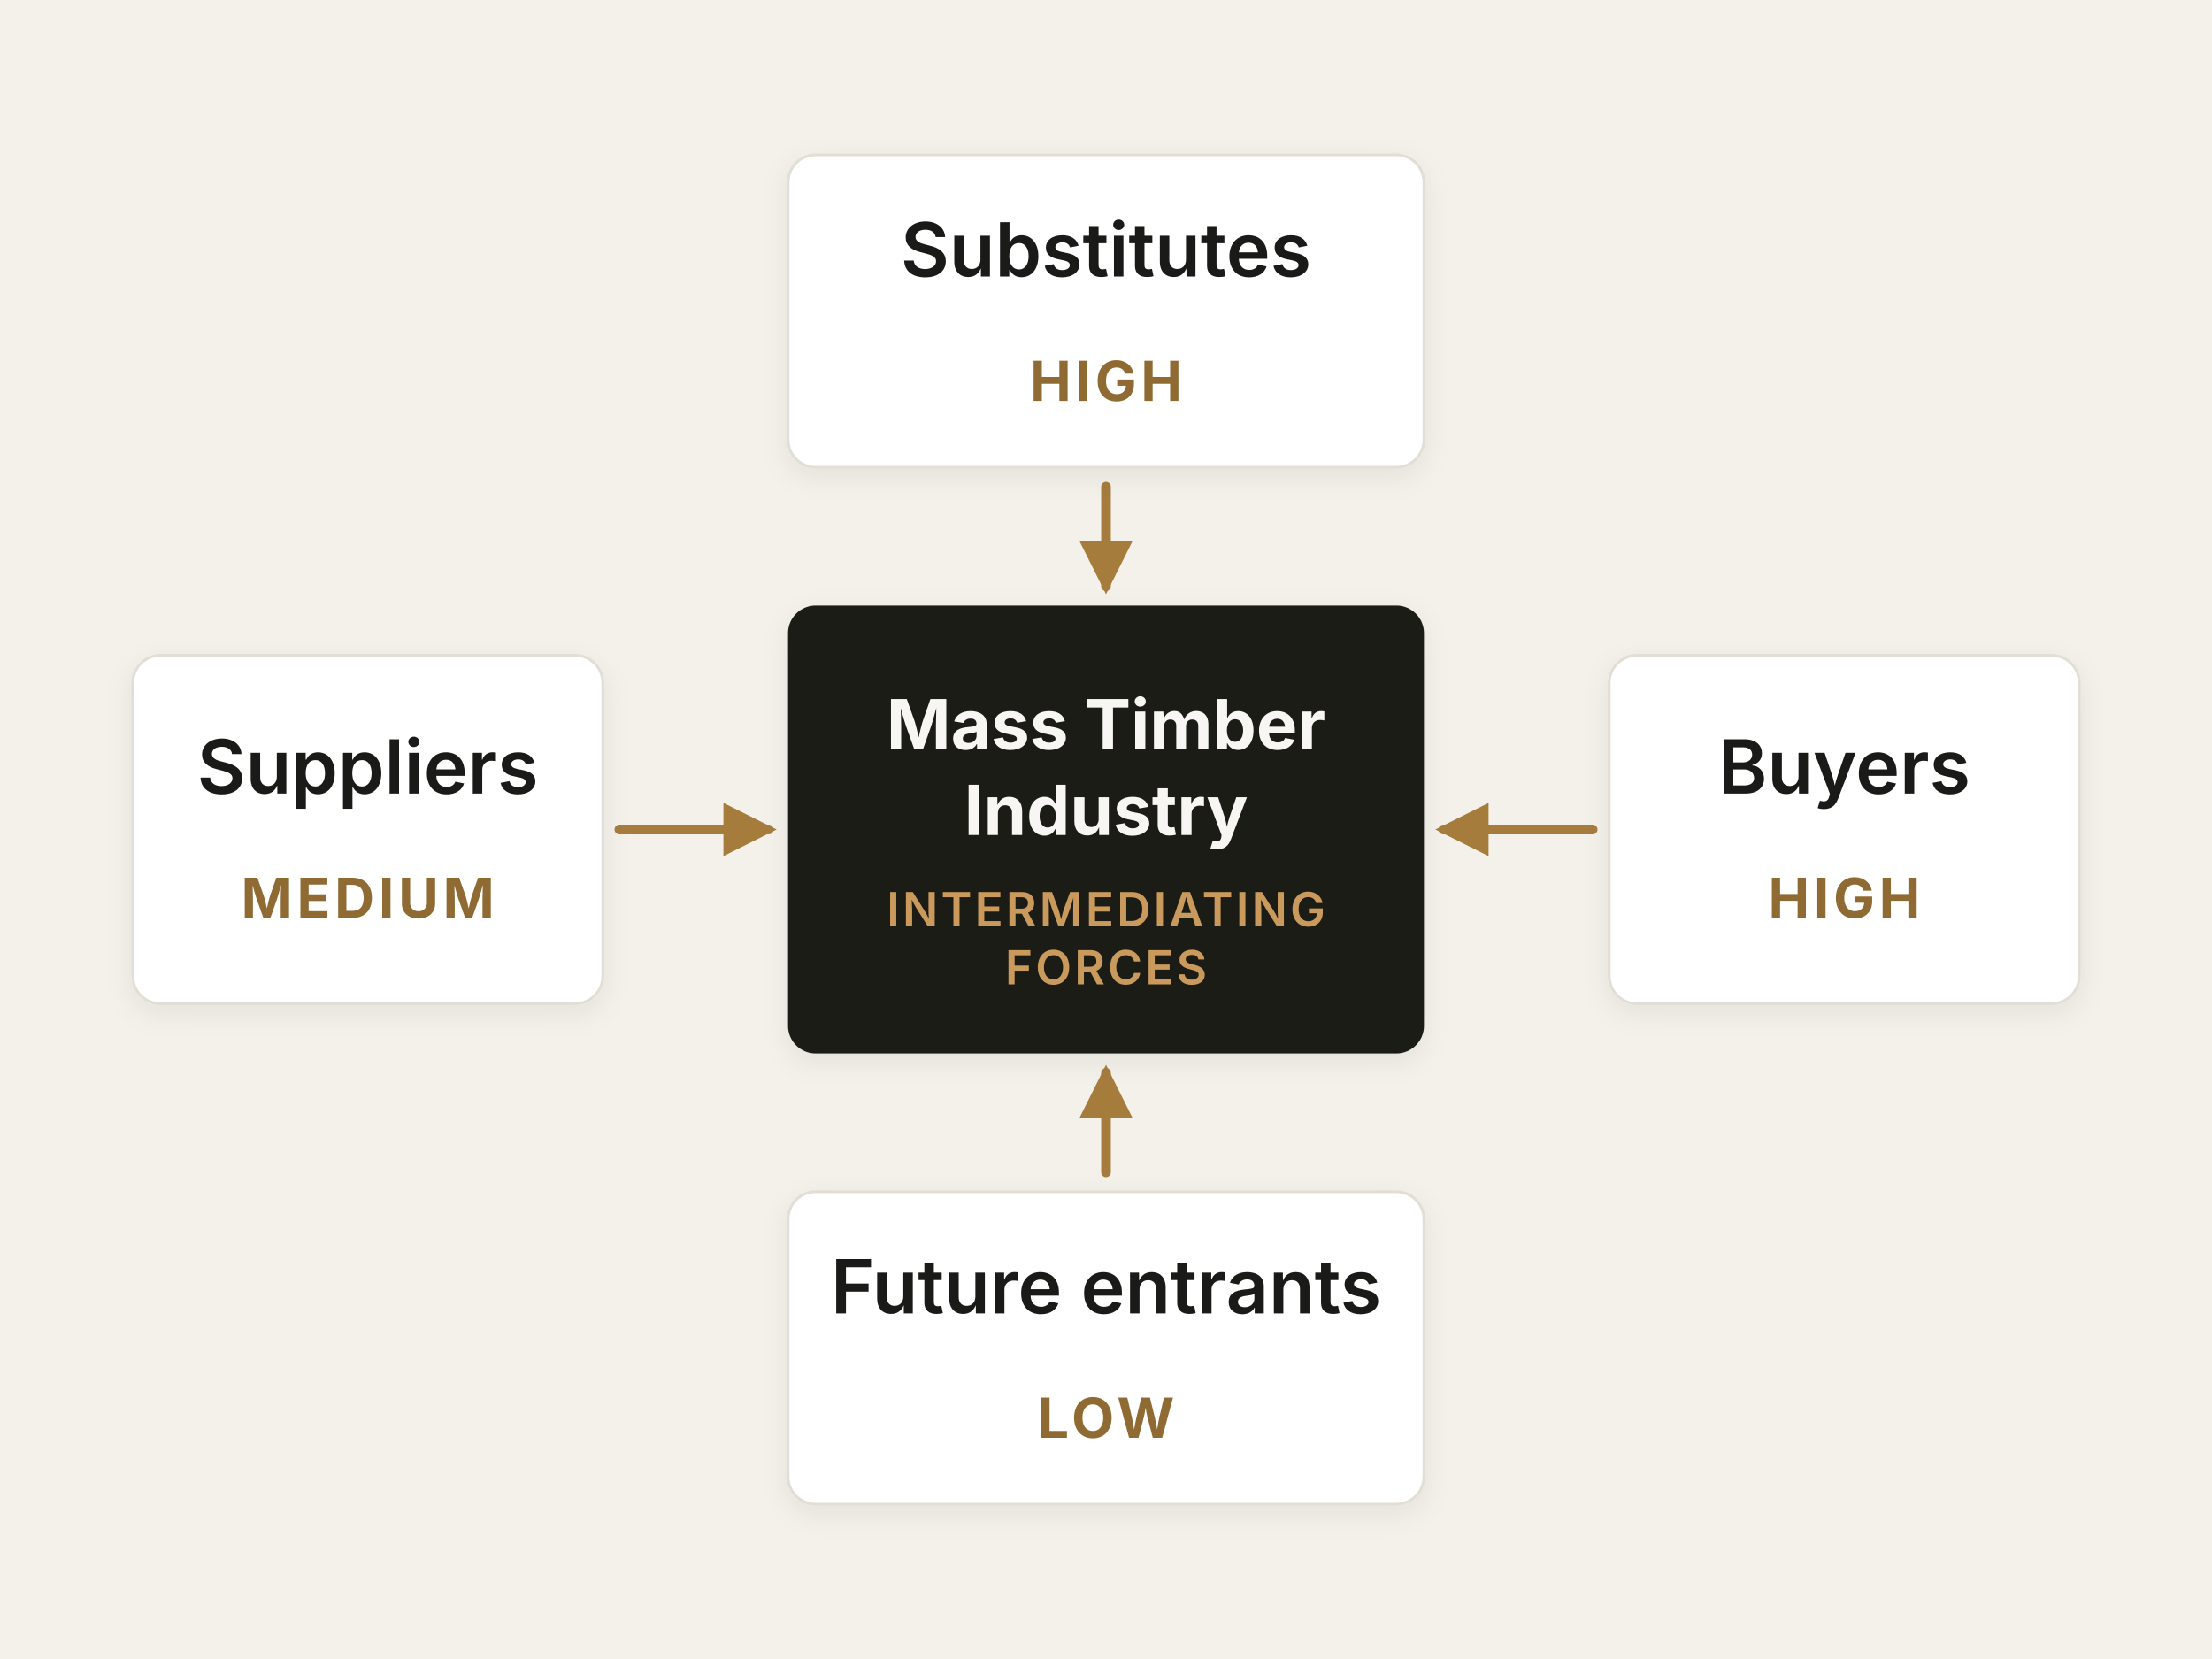
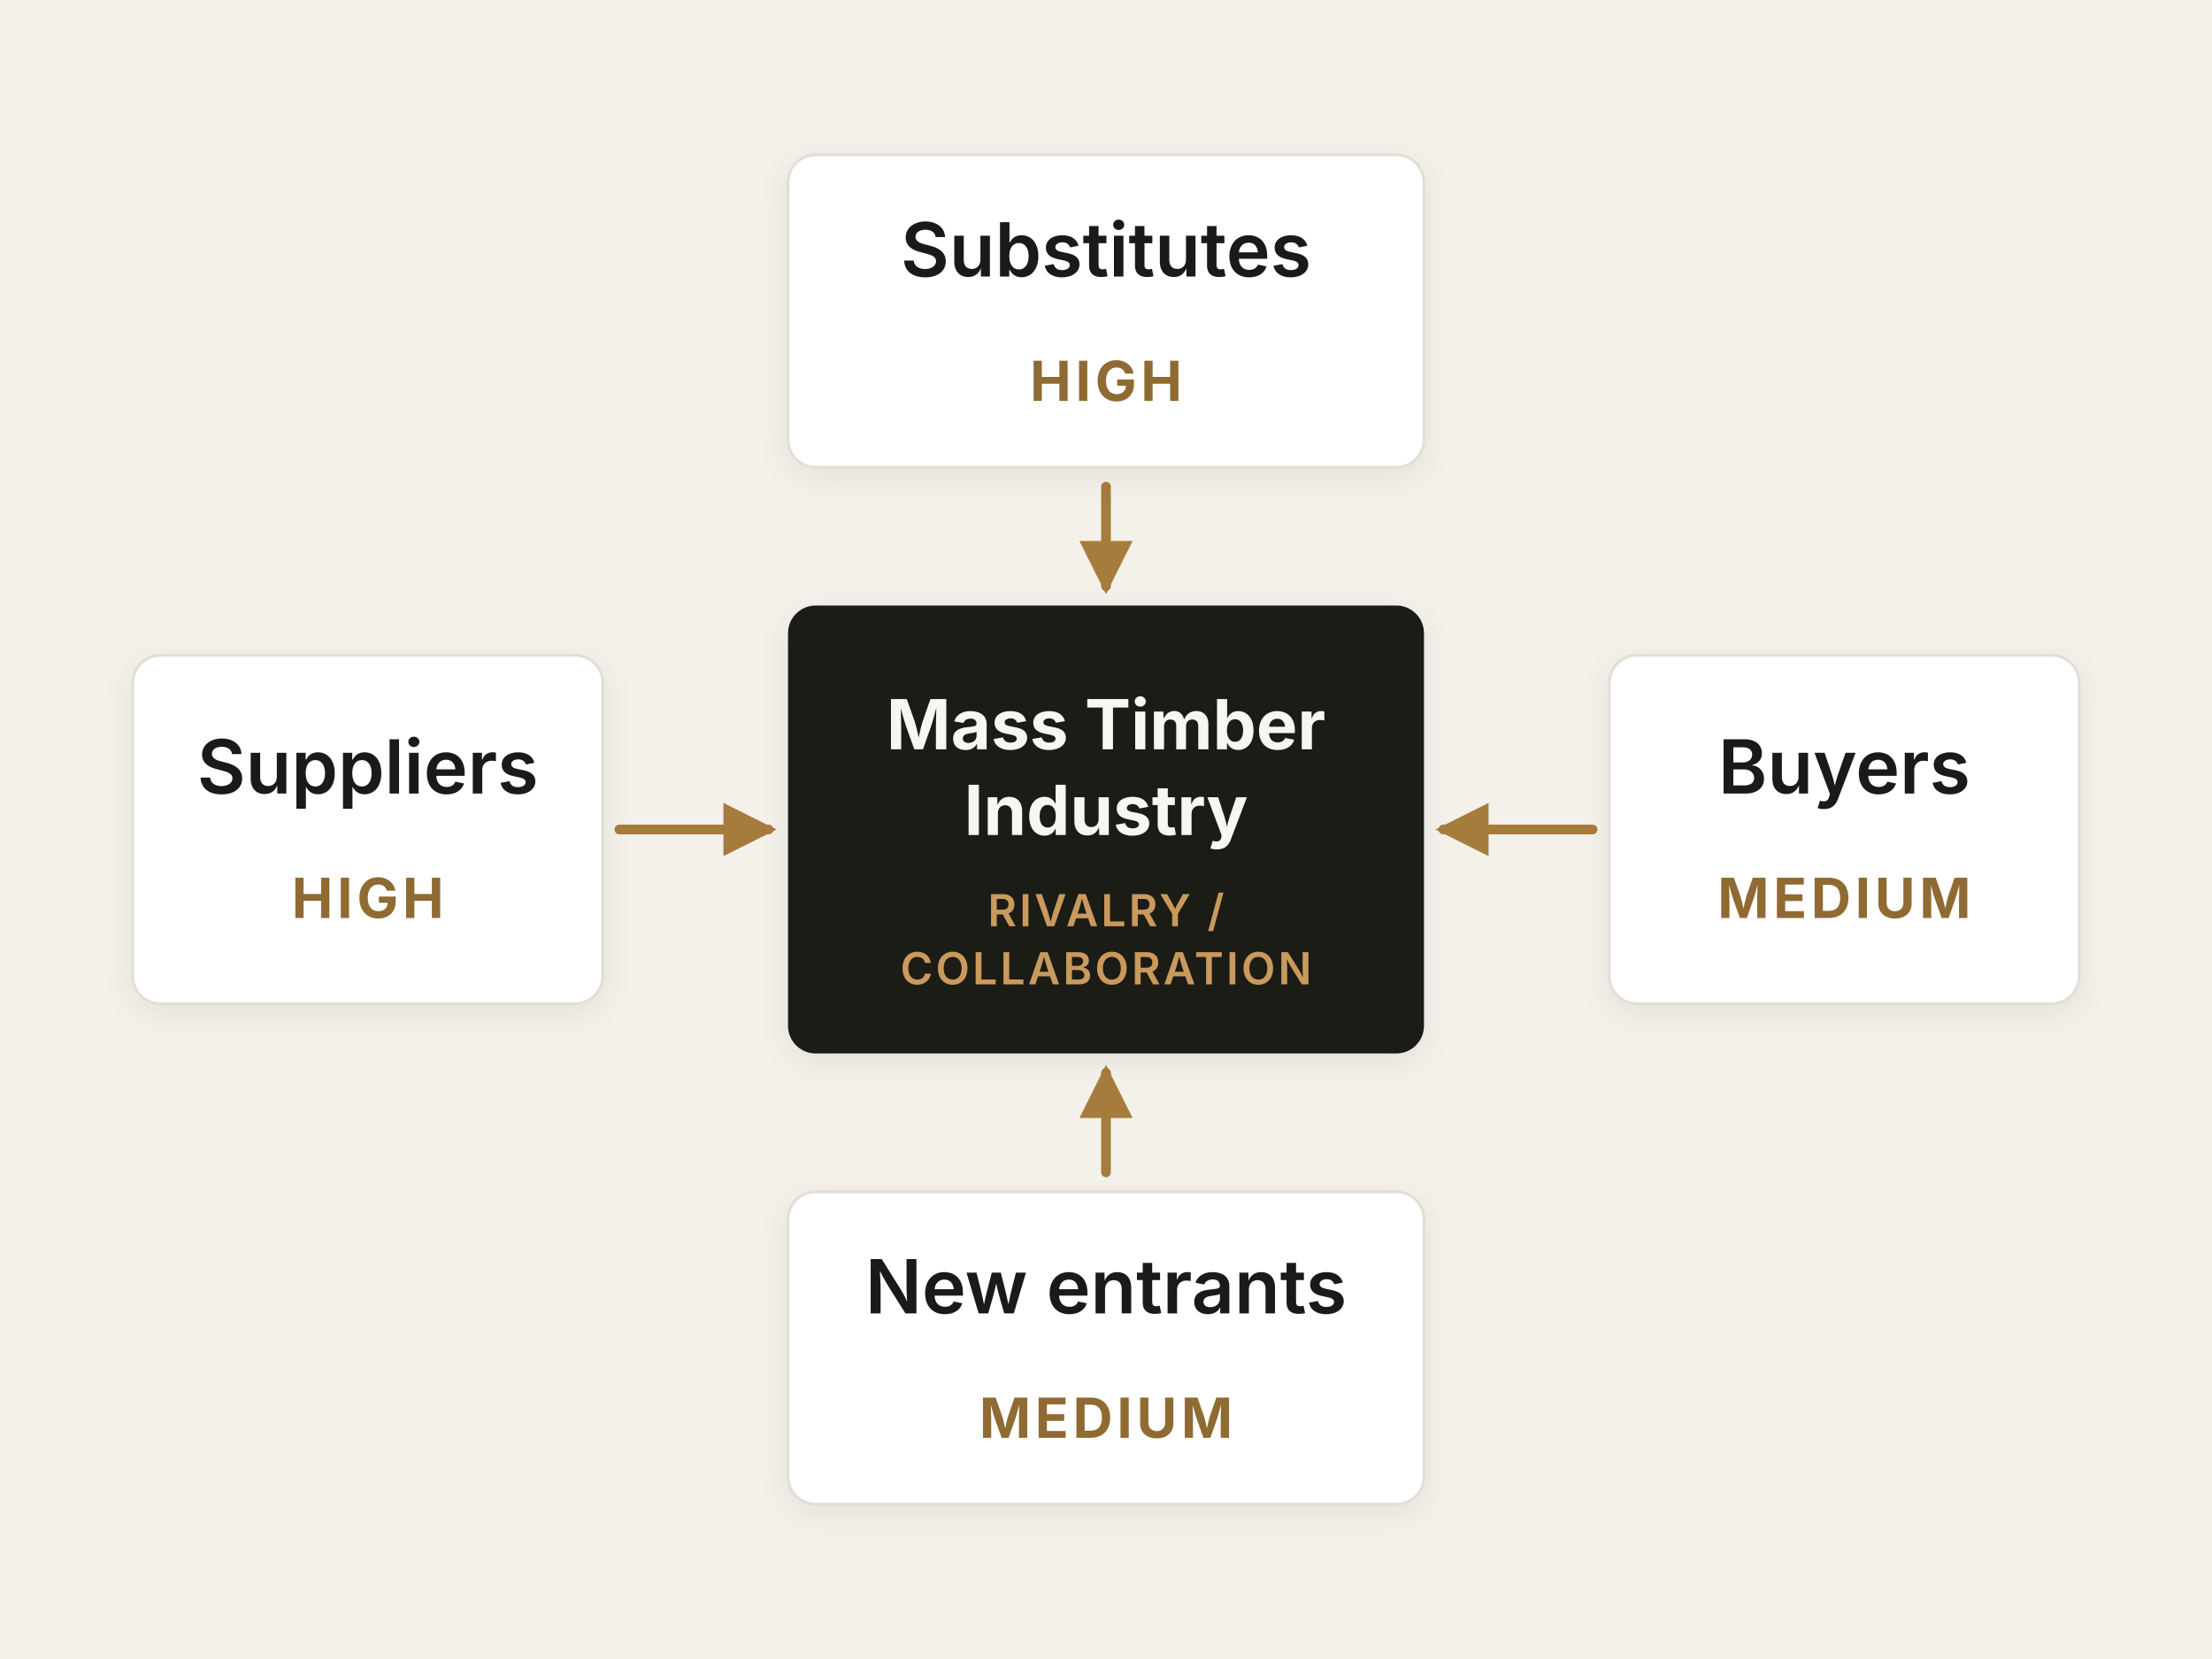
<svg xmlns="http://www.w3.org/2000/svg" viewBox="0 0 1600 1200" width="1600" height="1200" font-family="Inter, system-ui, sans-serif" text-anchor="middle">
  <defs>
    <marker id="a" viewBox="0 0 10 10" refX="8.5" refY="5" markerWidth="5.5" markerHeight="5.5" orient="auto">
      <path d="M0,0 L10,5 L0,10 z" fill="#a67c3d" />
    </marker>
    <filter id="s" x="-10%" y="-10%" width="120%" height="130%">
      <feDropShadow dx="0" dy="6" stdDeviation="10" flood-color="#1a1a18" flood-opacity=".07" />
    </filter>
  </defs>
  <rect width="1600" height="1200" fill="#f4f1ea" />
  <g stroke="#a67c3d" stroke-width="7" fill="none" marker-end="url(#a)" stroke-linecap="round">
    <path d="M800,352 L800,424" />
    <path d="M800,848 L800,776" />
    <path d="M448,600 L556,600" />
    <path d="M1152,600 L1044,600" />
  </g>
  <rect x="570" y="438" width="460" height="324" rx="20" fill="#1a1a18" filter="url(#s)" />
  <g font-weight="700" fill="#f7f6f3" font-size="50">
    <text x="800" y="542">Mass Timber</text>
    <text x="800" y="604">Industry</text>
  </g>
-   <text x="800" y="670" font-size="34" font-weight="600" letter-spacing="2" fill="#c99a5c">INTERMEDIATING</text>
-   <text x="800" y="712" font-size="34" font-weight="600" letter-spacing="2" fill="#c99a5c">FORCES</text>
+   <text x="800" y="670" font-size="32" font-weight="600" letter-spacing="2" fill="#c99a5c">RIVALRY /</text>
+   <text x="800" y="712" font-size="32" font-weight="600" letter-spacing="2" fill="#c99a5c">COLLABORATION</text>
  <g filter="url(#s)" fill="#ffffff" stroke="#e2ded6" stroke-width="2">
    <rect x="570" y="112" width="460" height="226" rx="20" />
    <rect x="570" y="862" width="460" height="226" rx="20" />
    <rect x="96" y="474" width="340" height="252" rx="20" />
    <rect x="1164" y="474" width="340" height="252" rx="20" />
  </g>
  <g fill="#1a1a18" font-weight="600" font-size="54">
    <text x="800" y="200">Substitutes</text>
-     <text x="800" y="950">Future entrants</text>
+     <text x="800" y="950">New entrants</text>
    <text x="266" y="574">Suppliers</text>
    <text x="1334" y="574">Buyers</text>
  </g>
  <g font-size="40" font-weight="700" letter-spacing="3" fill="#8f6a32">
    <text x="800" y="290">HIGH</text>
-     <text x="800" y="1040">LOW</text>
-     <text x="266" y="664">MEDIUM</text>
-     <text x="1334" y="664">HIGH</text>
+     <text x="800" y="1040">MEDIUM</text>
+     <text x="266" y="664">HIGH</text>
+     <text x="1334" y="664">MEDIUM</text>
  </g>
</svg>
